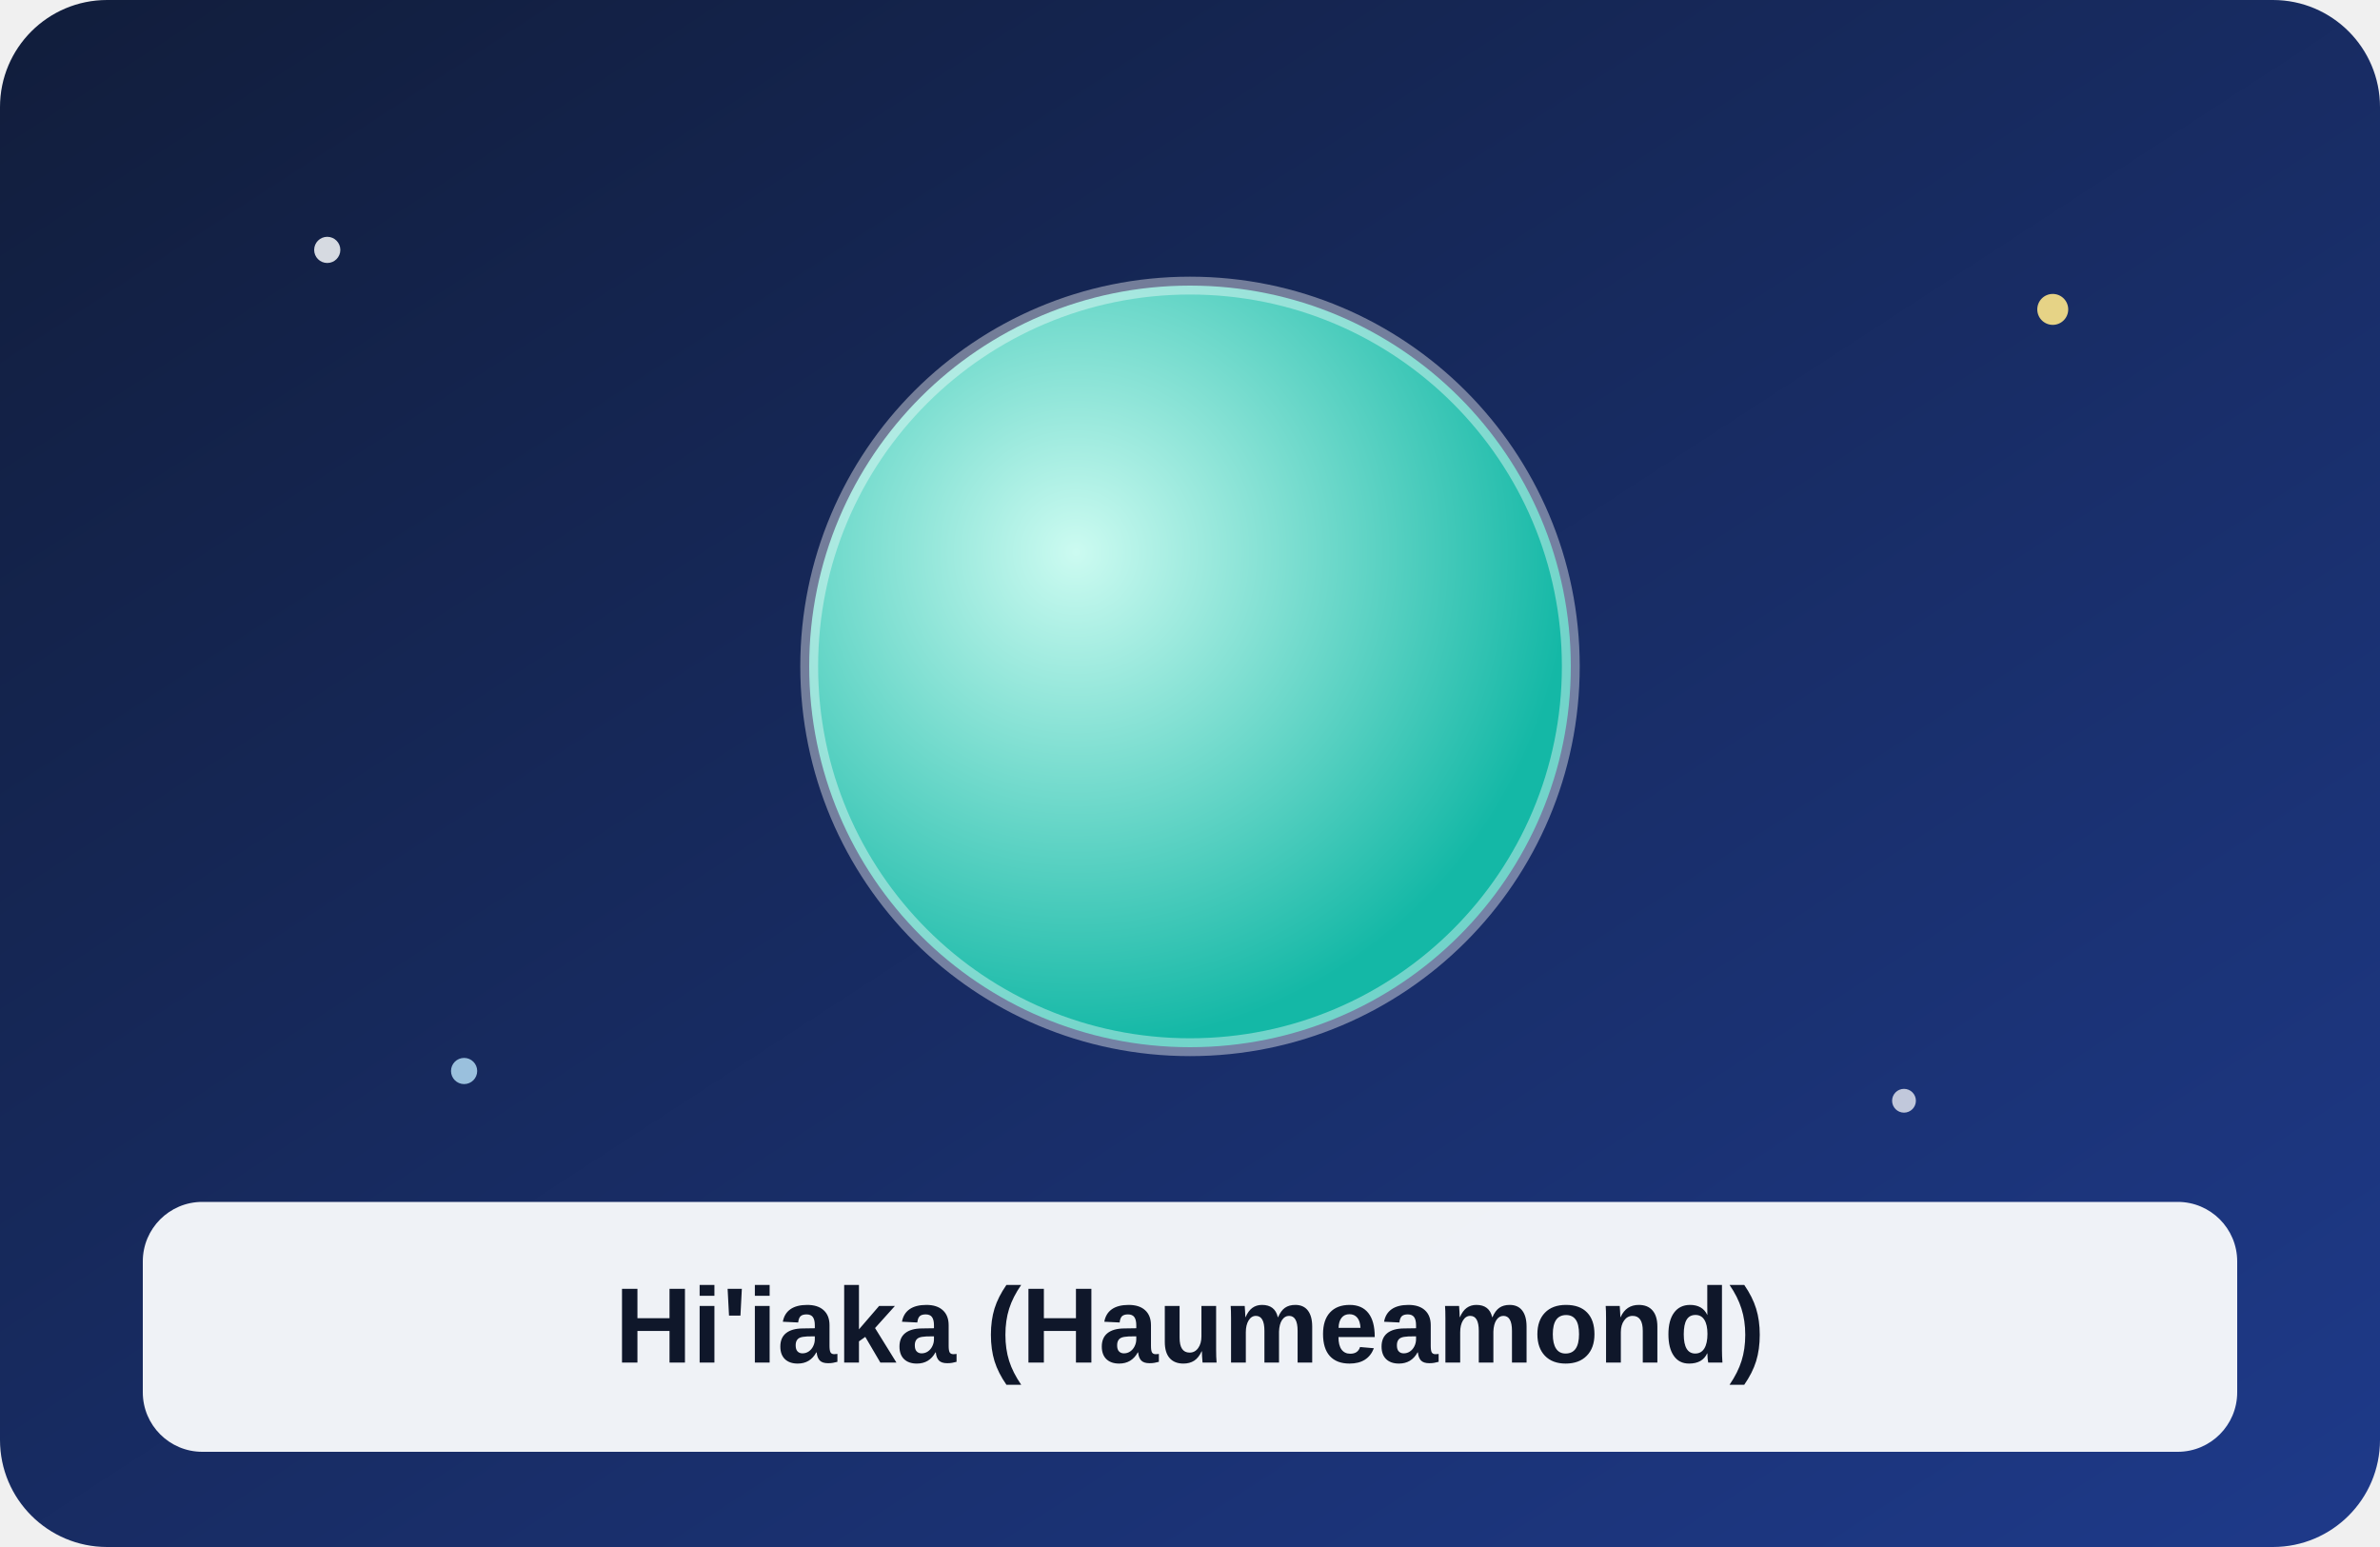
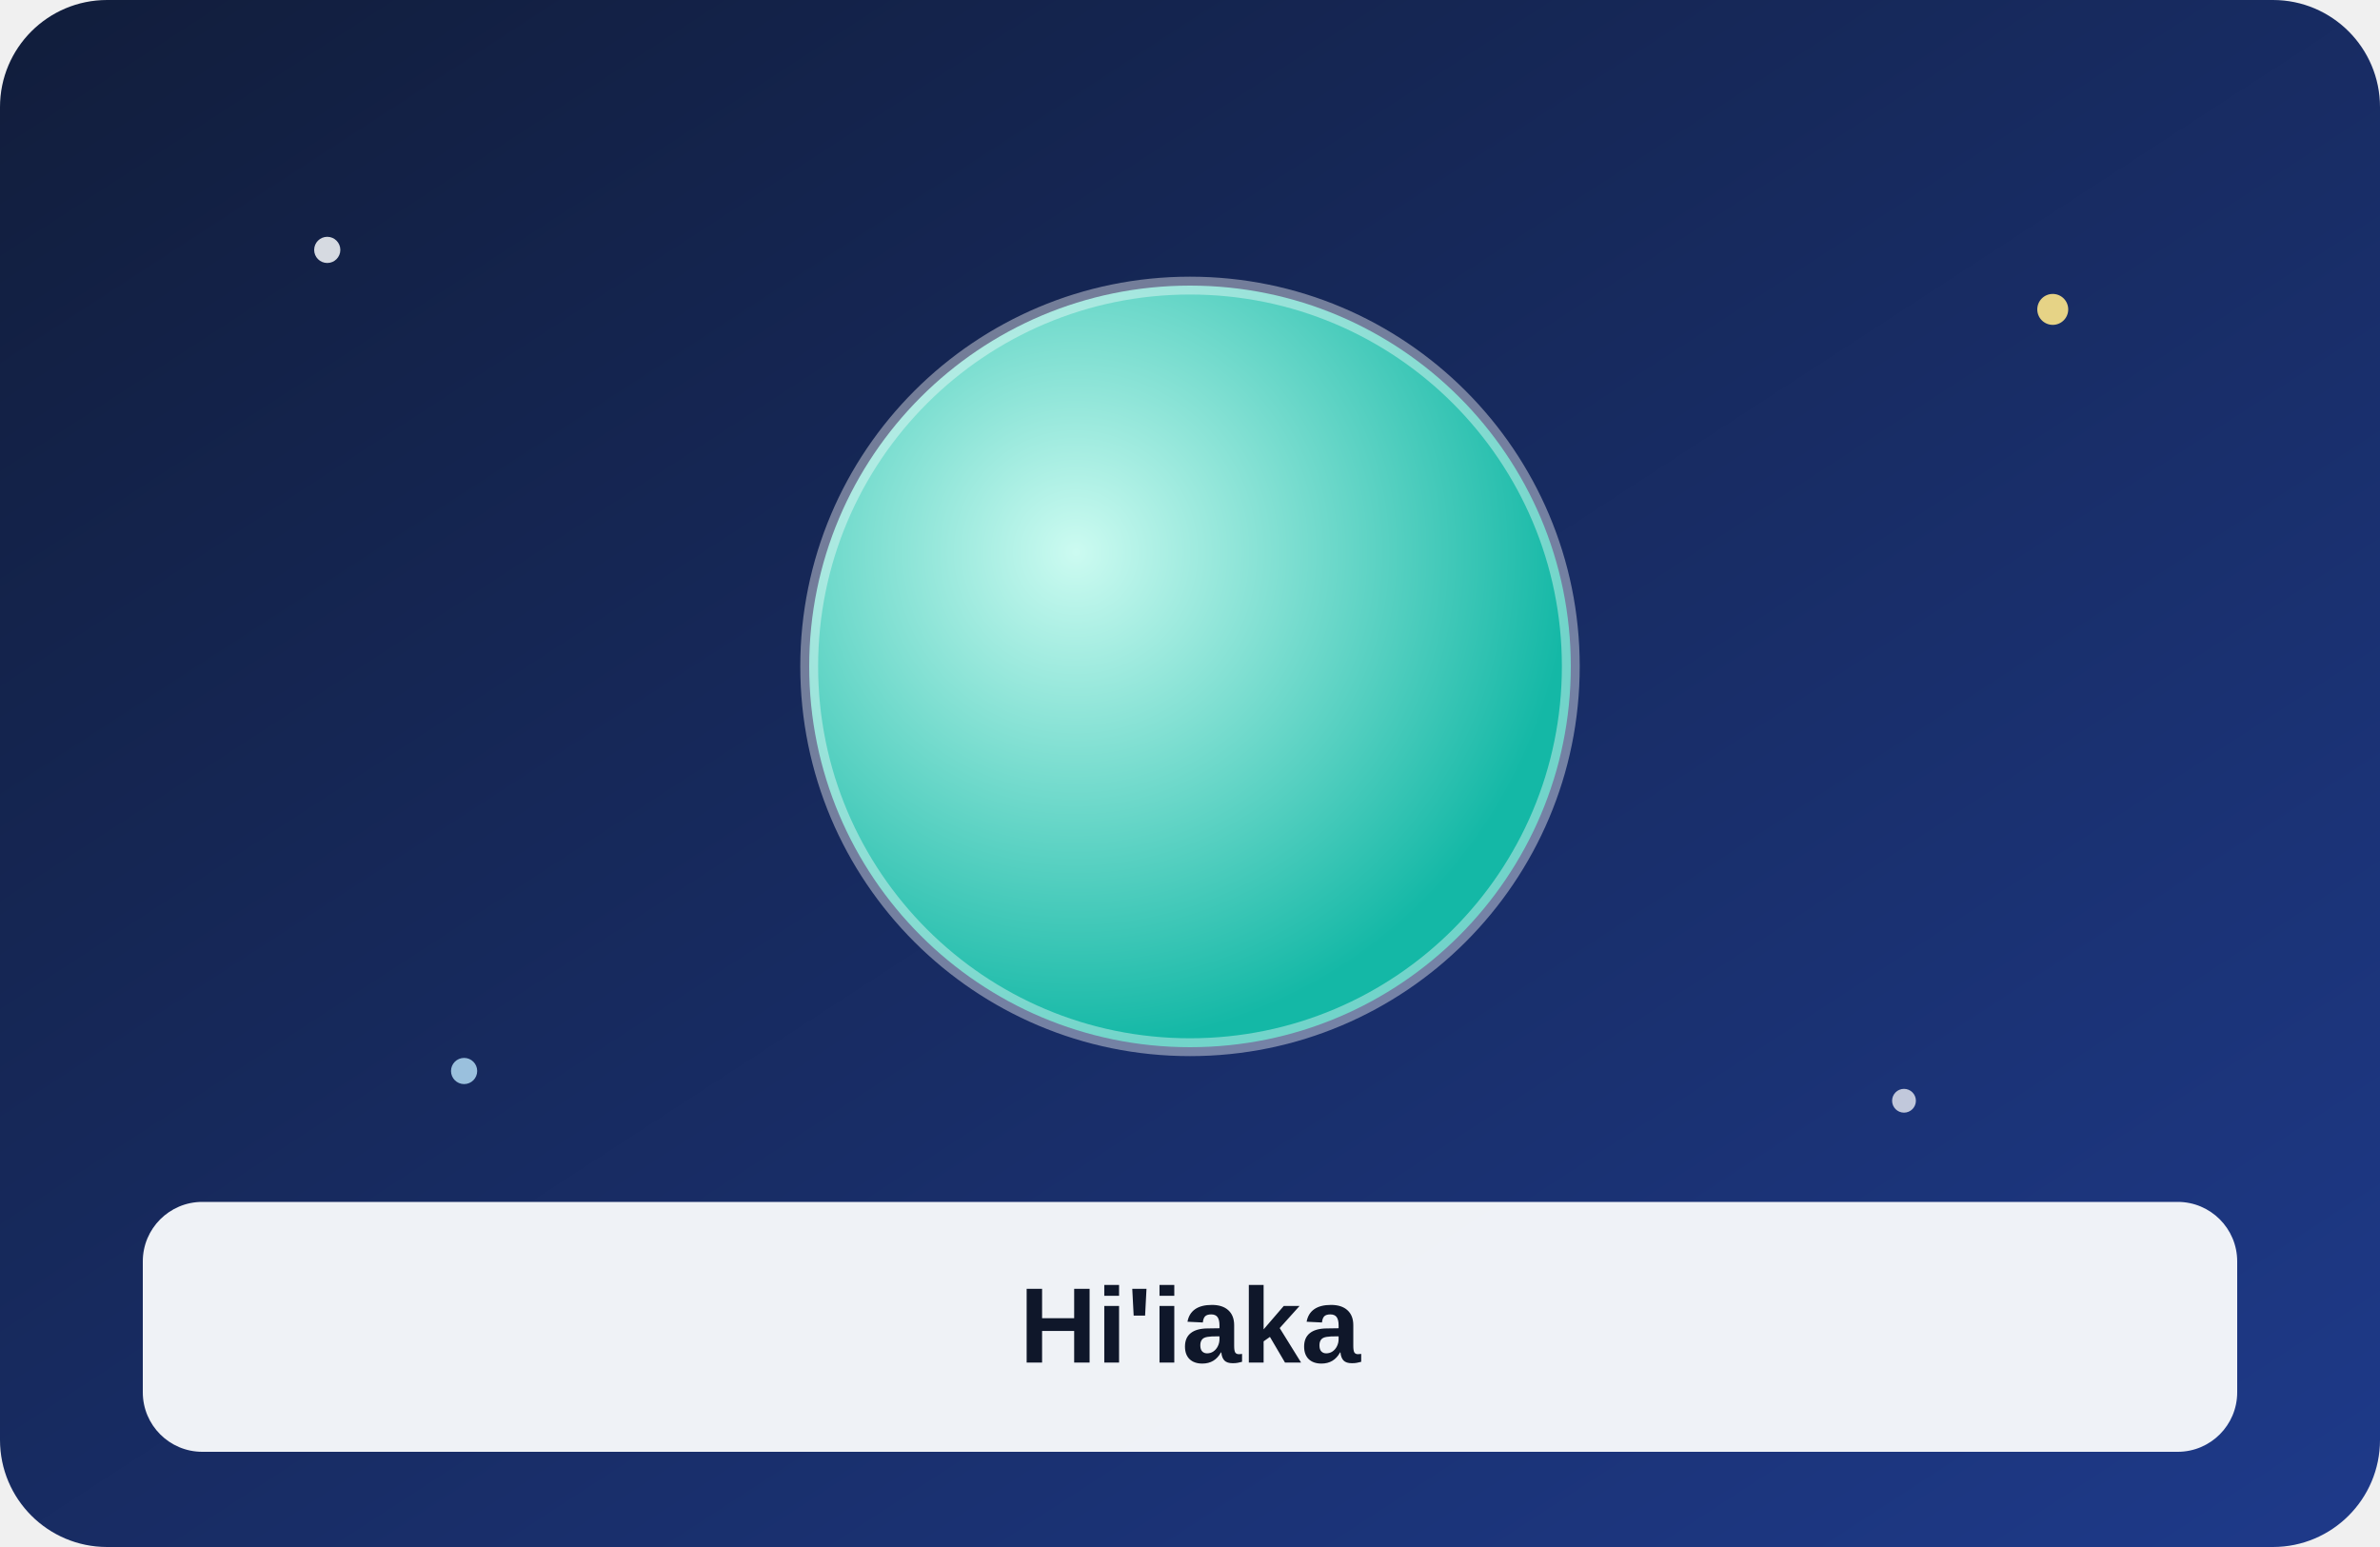
<svg xmlns="http://www.w3.org/2000/svg" viewBox="0 0 400 260" width="400" height="260">
  <defs>
    <linearGradient id="bg" x1="0" y1="0" x2="1" y2="1">
      <stop offset="0%" stop-color="#111D3B" />
      <stop offset="100%" stop-color="#1E3A8A" />
    </linearGradient>
    <radialGradient id="orb" cx="35%" cy="35%" r="65%">
      <stop offset="0%" stop-color="#CCFBF1" />
      <stop offset="100%" stop-color="#14B8A6" />
    </radialGradient>
  </defs>
  <rect width="400" height="260" rx="18" fill="url(#bg)" />
  <circle cx="55" cy="42" r="2.2" fill="#F8FAFC" opacity="0.85" />
  <circle cx="345" cy="52" r="2.6" fill="#FDE68A" opacity="0.9" />
  <circle cx="320" cy="185" r="2" fill="#F8FAFC" opacity="0.75" />
  <circle cx="78" cy="180" r="2.2" fill="#BAE6FD" opacity="0.8" />
  <circle cx="200" cy="112" r="64" fill="url(#orb)" stroke="#FFFFFF" stroke-width="3" stroke-opacity="0.4" />
  <rect x="24" y="202" width="352" height="42" rx="10" fill="#F8FAFC" opacity="0.96" />
-   <text x="200" y="229" font-family="Segoe UI, Arial, sans-serif" font-size="18" font-weight="700" fill="#0F172A" text-anchor="middle">Hi'iaka (Haumeamond)</text>
+   <text x="200" y="229" font-family="Segoe UI, Arial, sans-serif" font-size="18" font-weight="700" fill="#0F172A" text-anchor="middle">Hi'iaka</text>
</svg>
